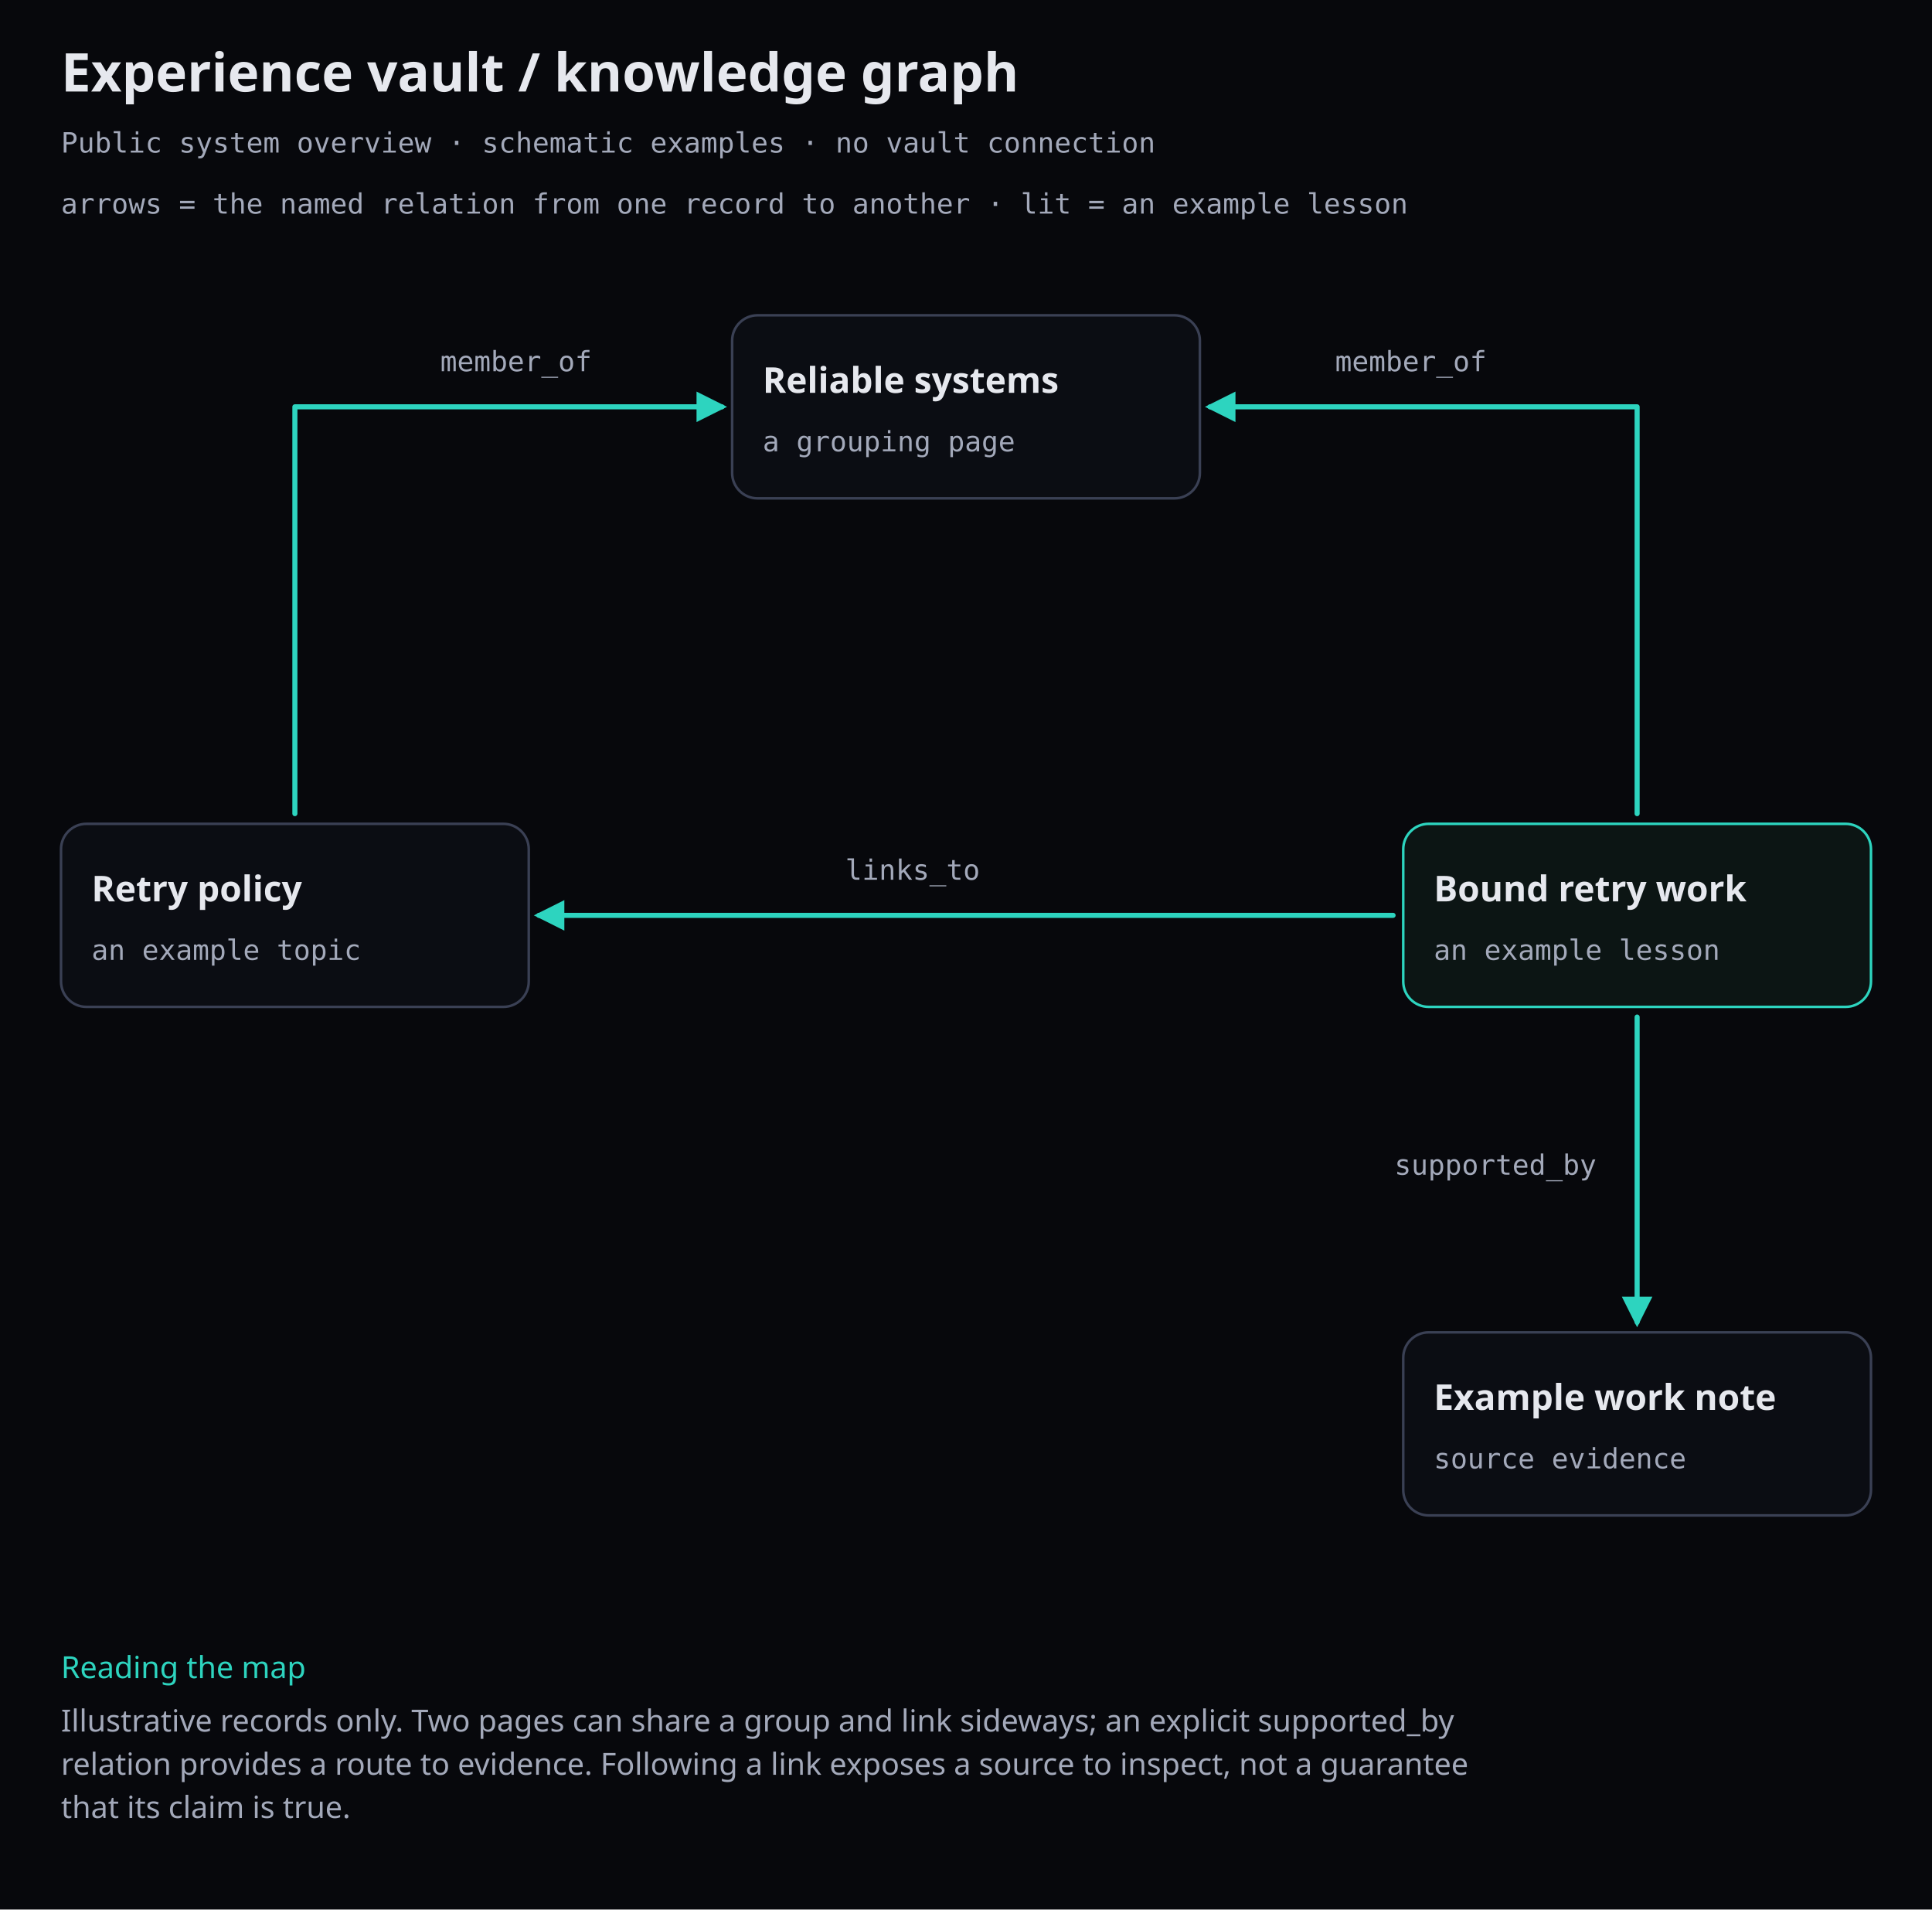
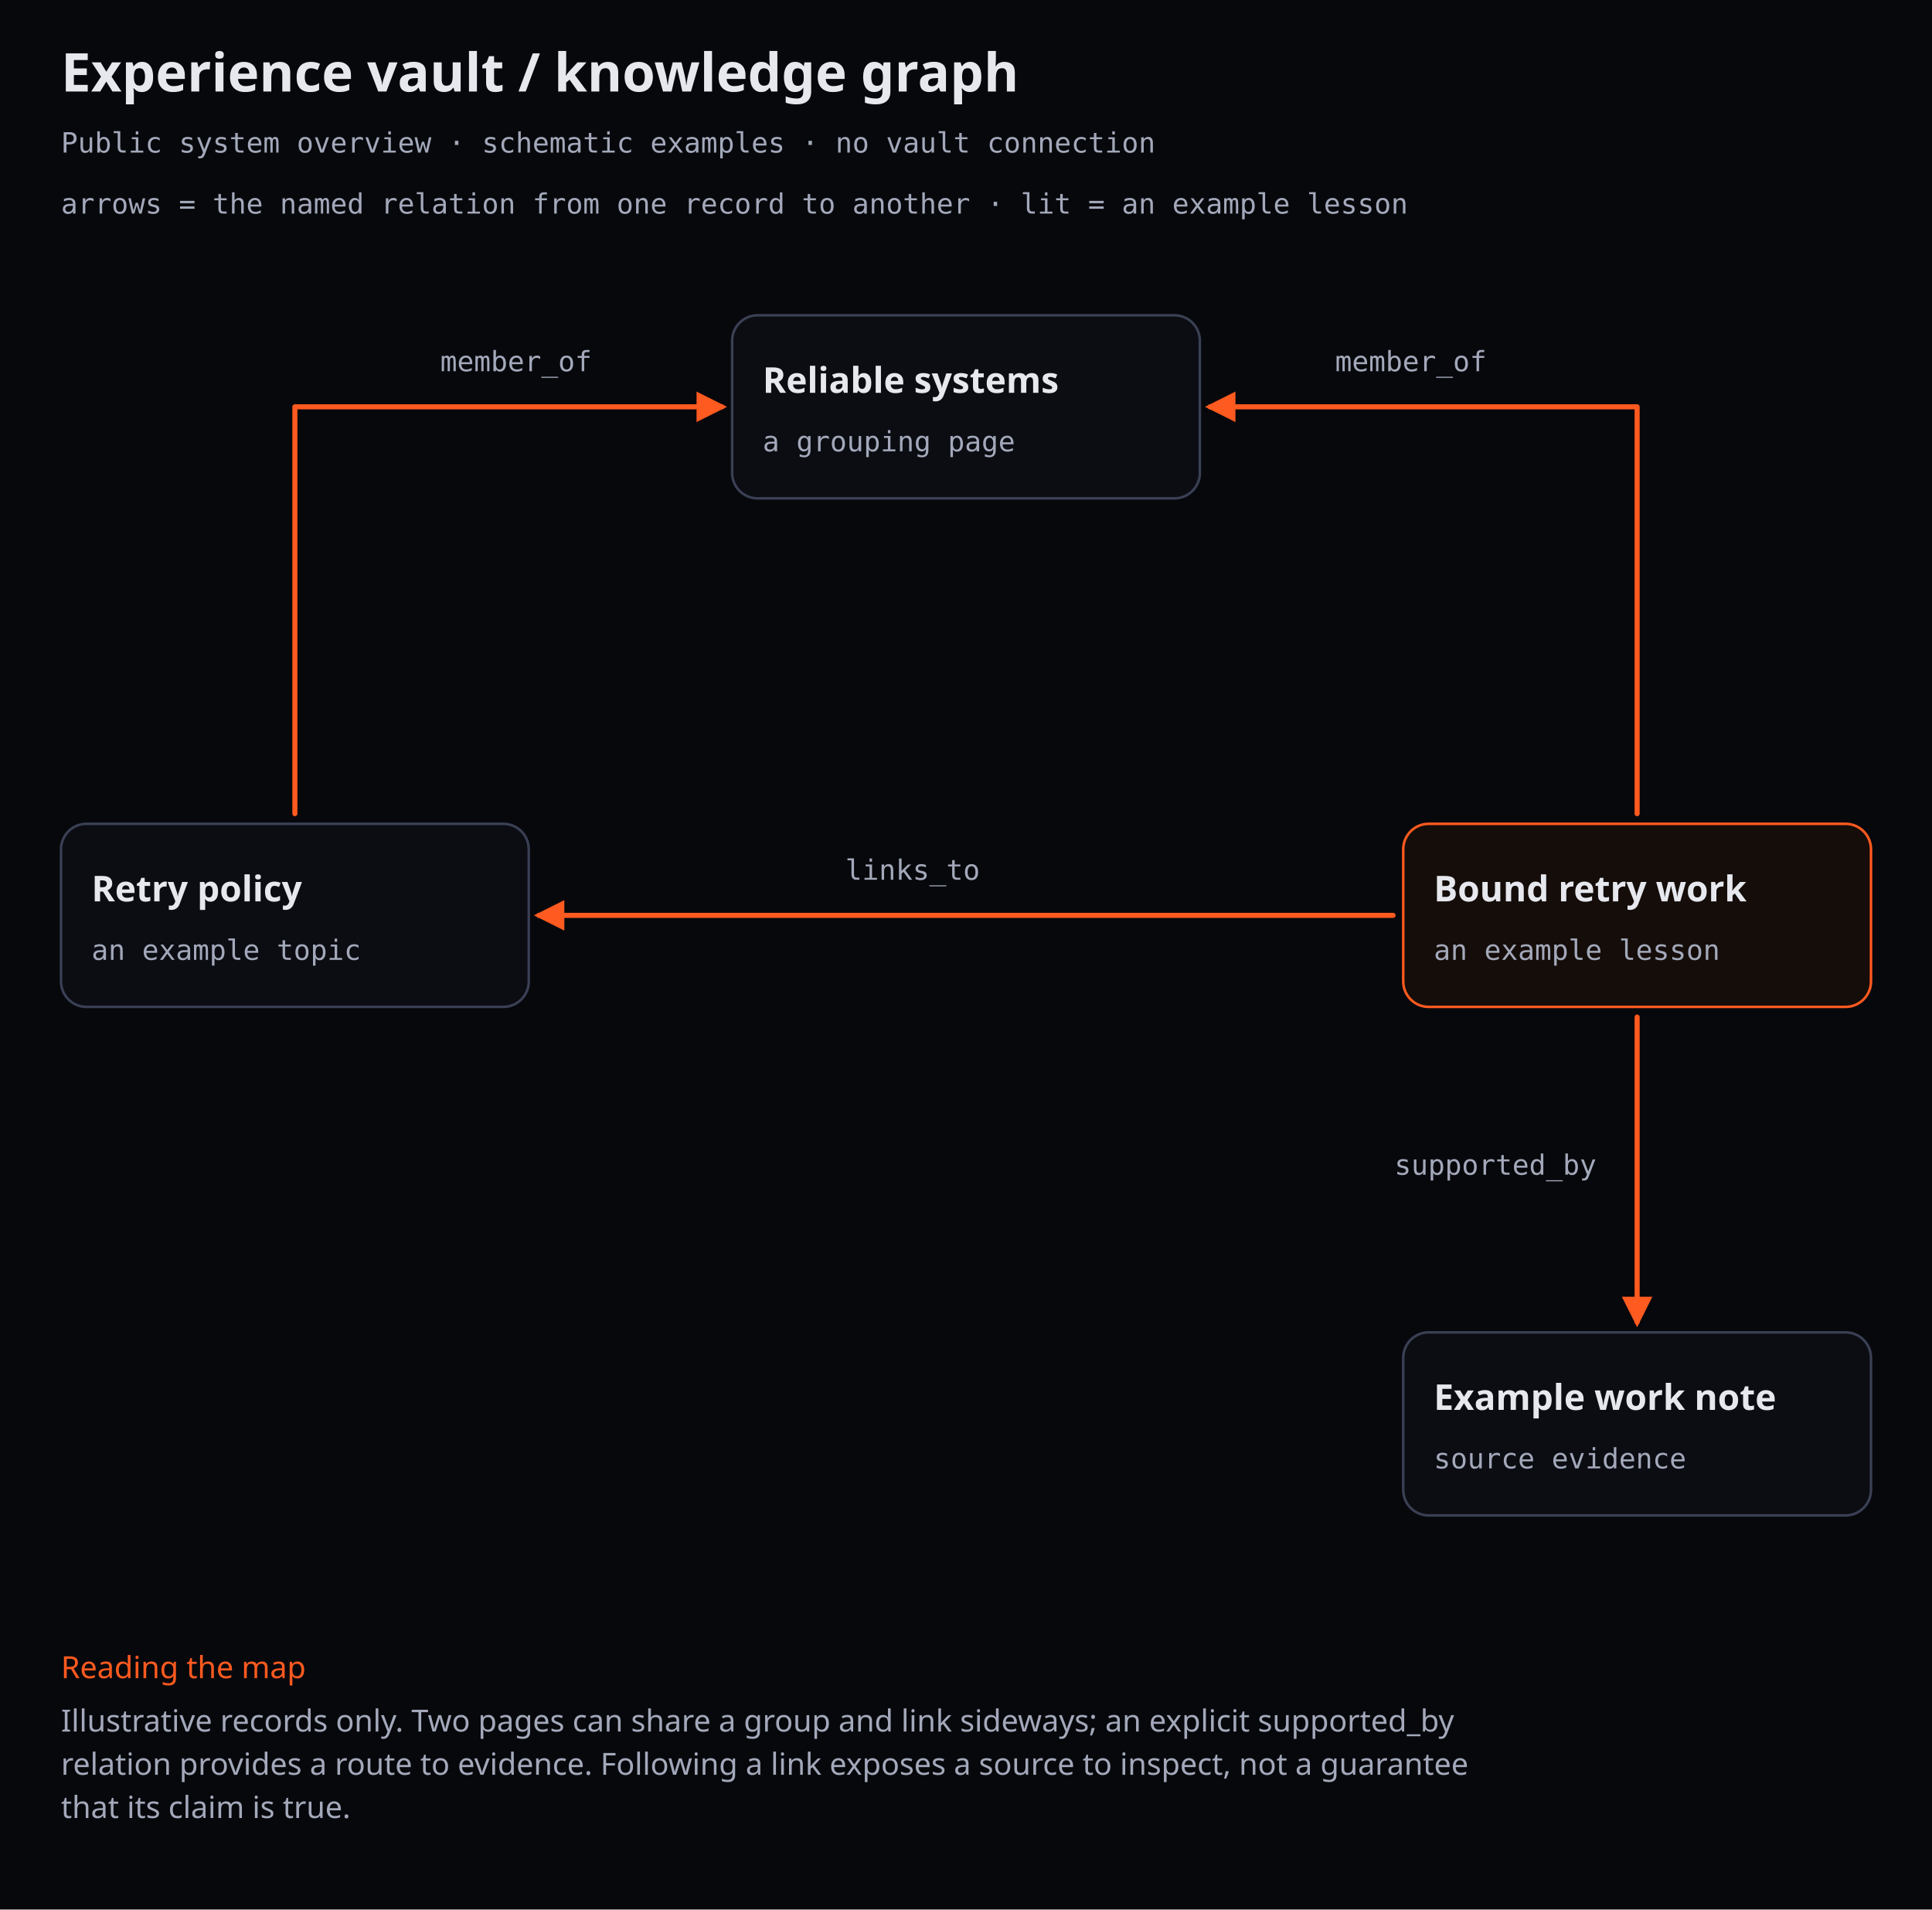
<svg xmlns="http://www.w3.org/2000/svg" width="760" height="751" viewBox="0 0 760 751" role="img" aria-labelledby="vault-knowledge-graph-title vault-knowledge-graph-desc">
  <style>
text{font-family:'Geist Variable', 'Geist', system-ui, sans-serif;fill:#e6e8ee}
.heading{font-family:'Space Grotesk Variable', 'Geist Variable', sans-serif;font-size:21px;font-weight:600}.meta,.label{font-family:'JetBrains Mono Variable', 'JetBrains Mono', ui-monospace, 'SF Mono', Menlo, monospace;font-size:11px;fill:#a3a9ba}
.name{font-size:14px;font-weight:600}.sub{font-family:'JetBrains Mono Variable', 'JetBrains Mono', ui-monospace, 'SF Mono', Menlo, monospace;font-size:11px;fill:#a3a9ba}
- .caption{font-size:12px;fill:#a3a9ba}.reading{font-size:12px;fill:#2dd4bf}
- .wire{fill:none;stroke:#2dd4bf;stroke-width:2;stroke-linecap:round;stroke-linejoin:round}
+ .caption{font-size:12px;fill:#a3a9ba}.reading{font-size:12px;fill:#ff5a1f}
+ .wire{fill:none;stroke:#ff5a1f;stroke-width:2;stroke-linecap:round;stroke-linejoin:round}
</style>
  <rect width="760" height="751" fill="#07080c" />
  <text x="24" y="36" class="heading" text-anchor="start">Experience vault / knowledge graph</text>
  <text x="24" y="60" class="meta" text-anchor="start">Public system overview · schematic examples · no vault connection</text>
  <text x="24" y="84" class="meta" text-anchor="start">arrows = the named relation from one record to another · lit = an example lesson</text>
  <defs>
    <marker id="vault-knowledge-graph-arrow" viewBox="0 0 6 6" refX="5" refY="3" markerWidth="6" markerHeight="6" orient="auto">
-       <path d="M0 0 L6 3 L0 6 Z" fill="#2dd4bf" />
+       <path d="M0 0 L6 3 L0 6 Z" fill="#ff5a1f" />
    </marker>
    <marker id="vault-knowledge-graph-tail" viewBox="0 0 6 6" refX="5" refY="3" markerWidth="6" markerHeight="6" orient="auto-start-reverse">
-       <path d="M0 0 L6 3 L0 6 Z" fill="#2dd4bf" />
+       <path d="M0 0 L6 3 L0 6 Z" fill="#ff5a1f" />
    </marker>
  </defs>
  <g transform="translate(0 100)">
    <path class="wire" d="M116 220 L116 60 L284 60" marker-end="url(#vault-knowledge-graph-arrow)" />
    <path class="wire" d="M644 220 L644 60 L476 60" marker-end="url(#vault-knowledge-graph-arrow)" />
    <path class="wire" d="M548 260 L212 260" marker-end="url(#vault-knowledge-graph-arrow)" />
    <path class="wire" d="M644 300 L644 420" marker-end="url(#vault-knowledge-graph-arrow)" />
    <text x="203" y="46" class="label" text-anchor="middle">member_of</text>
    <text x="555" y="46" class="label" text-anchor="middle">member_of</text>
    <text x="359" y="246" class="label" text-anchor="middle">links_to</text>
    <text x="628" y="362" class="label" text-anchor="end">supported_by</text>
    <rect x="288" y="24" width="184" height="72" rx="10" fill="#0b0d13" stroke="#3a4054" />
    <text x="300" y="54.5" class="name" text-anchor="start">Reliable systems</text>
    <text x="300" y="77.5" class="sub" text-anchor="start">a grouping page</text>
    <rect x="24" y="224" width="184" height="72" rx="10" fill="#0b0d13" stroke="#3a4054" />
    <text x="36" y="254.5" class="name" text-anchor="start">Retry policy</text>
    <text x="36" y="277.5" class="sub" text-anchor="start">an example topic</text>
-     <rect x="552" y="224" width="184" height="72" rx="10" fill="#0c1514" stroke="#2dd4bf" />
+     <rect x="552" y="224" width="184" height="72" rx="10" fill="#150d0a" stroke="#ff5a1f" />
    <text x="564" y="254.5" class="name" text-anchor="start">Bound retry work</text>
    <text x="564" y="277.5" class="sub" text-anchor="start">an example lesson</text>
    <rect x="552" y="424" width="184" height="72" rx="10" fill="#0b0d13" stroke="#3a4054" />
    <text x="564" y="454.5" class="name" text-anchor="start">Example work note</text>
    <text x="564" y="477.5" class="sub" text-anchor="start">source evidence</text>
  </g>
  <text x="24" y="660" class="reading" text-anchor="start">Reading the map</text>
  <text x="24" y="681" class="caption" text-anchor="start">Illustrative records only. Two pages can share a group and link sideways; an explicit supported_by</text>
  <text x="24" y="698" class="caption" text-anchor="start">relation provides a route to evidence. Following a link exposes a source to inspect, not a guarantee</text>
  <text x="24" y="715" class="caption" text-anchor="start">that its claim is true.</text>
</svg>
